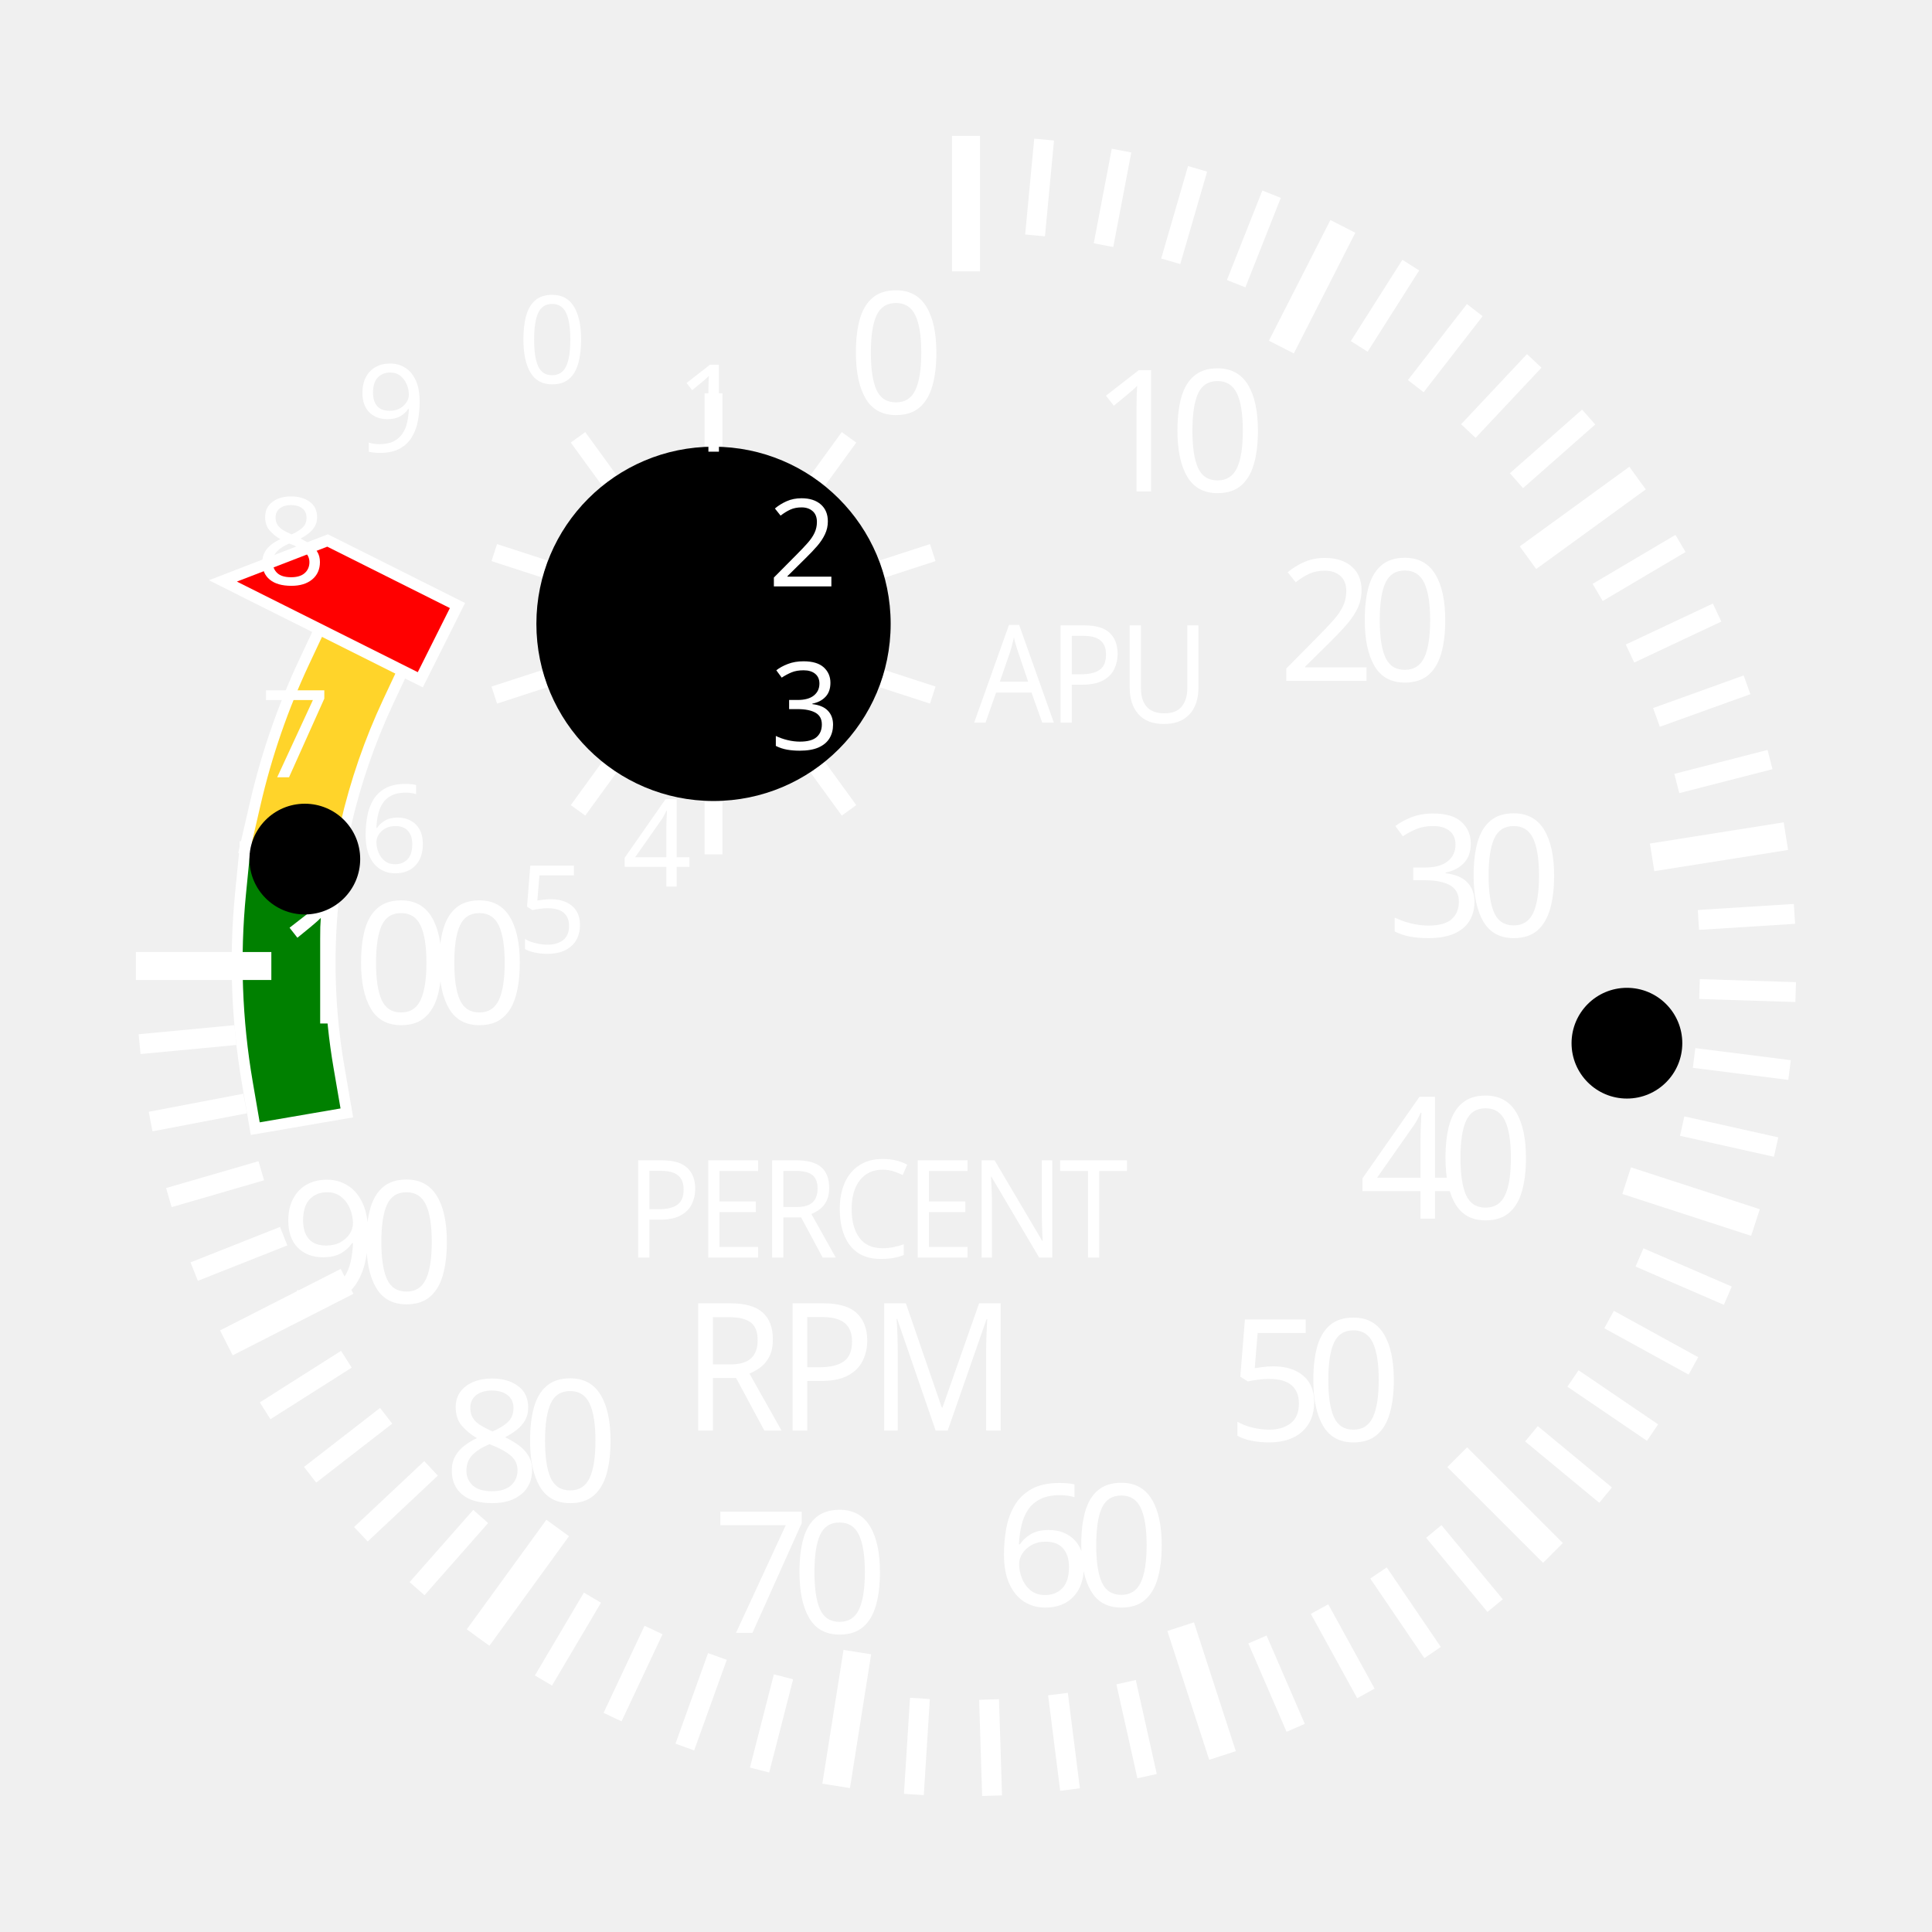
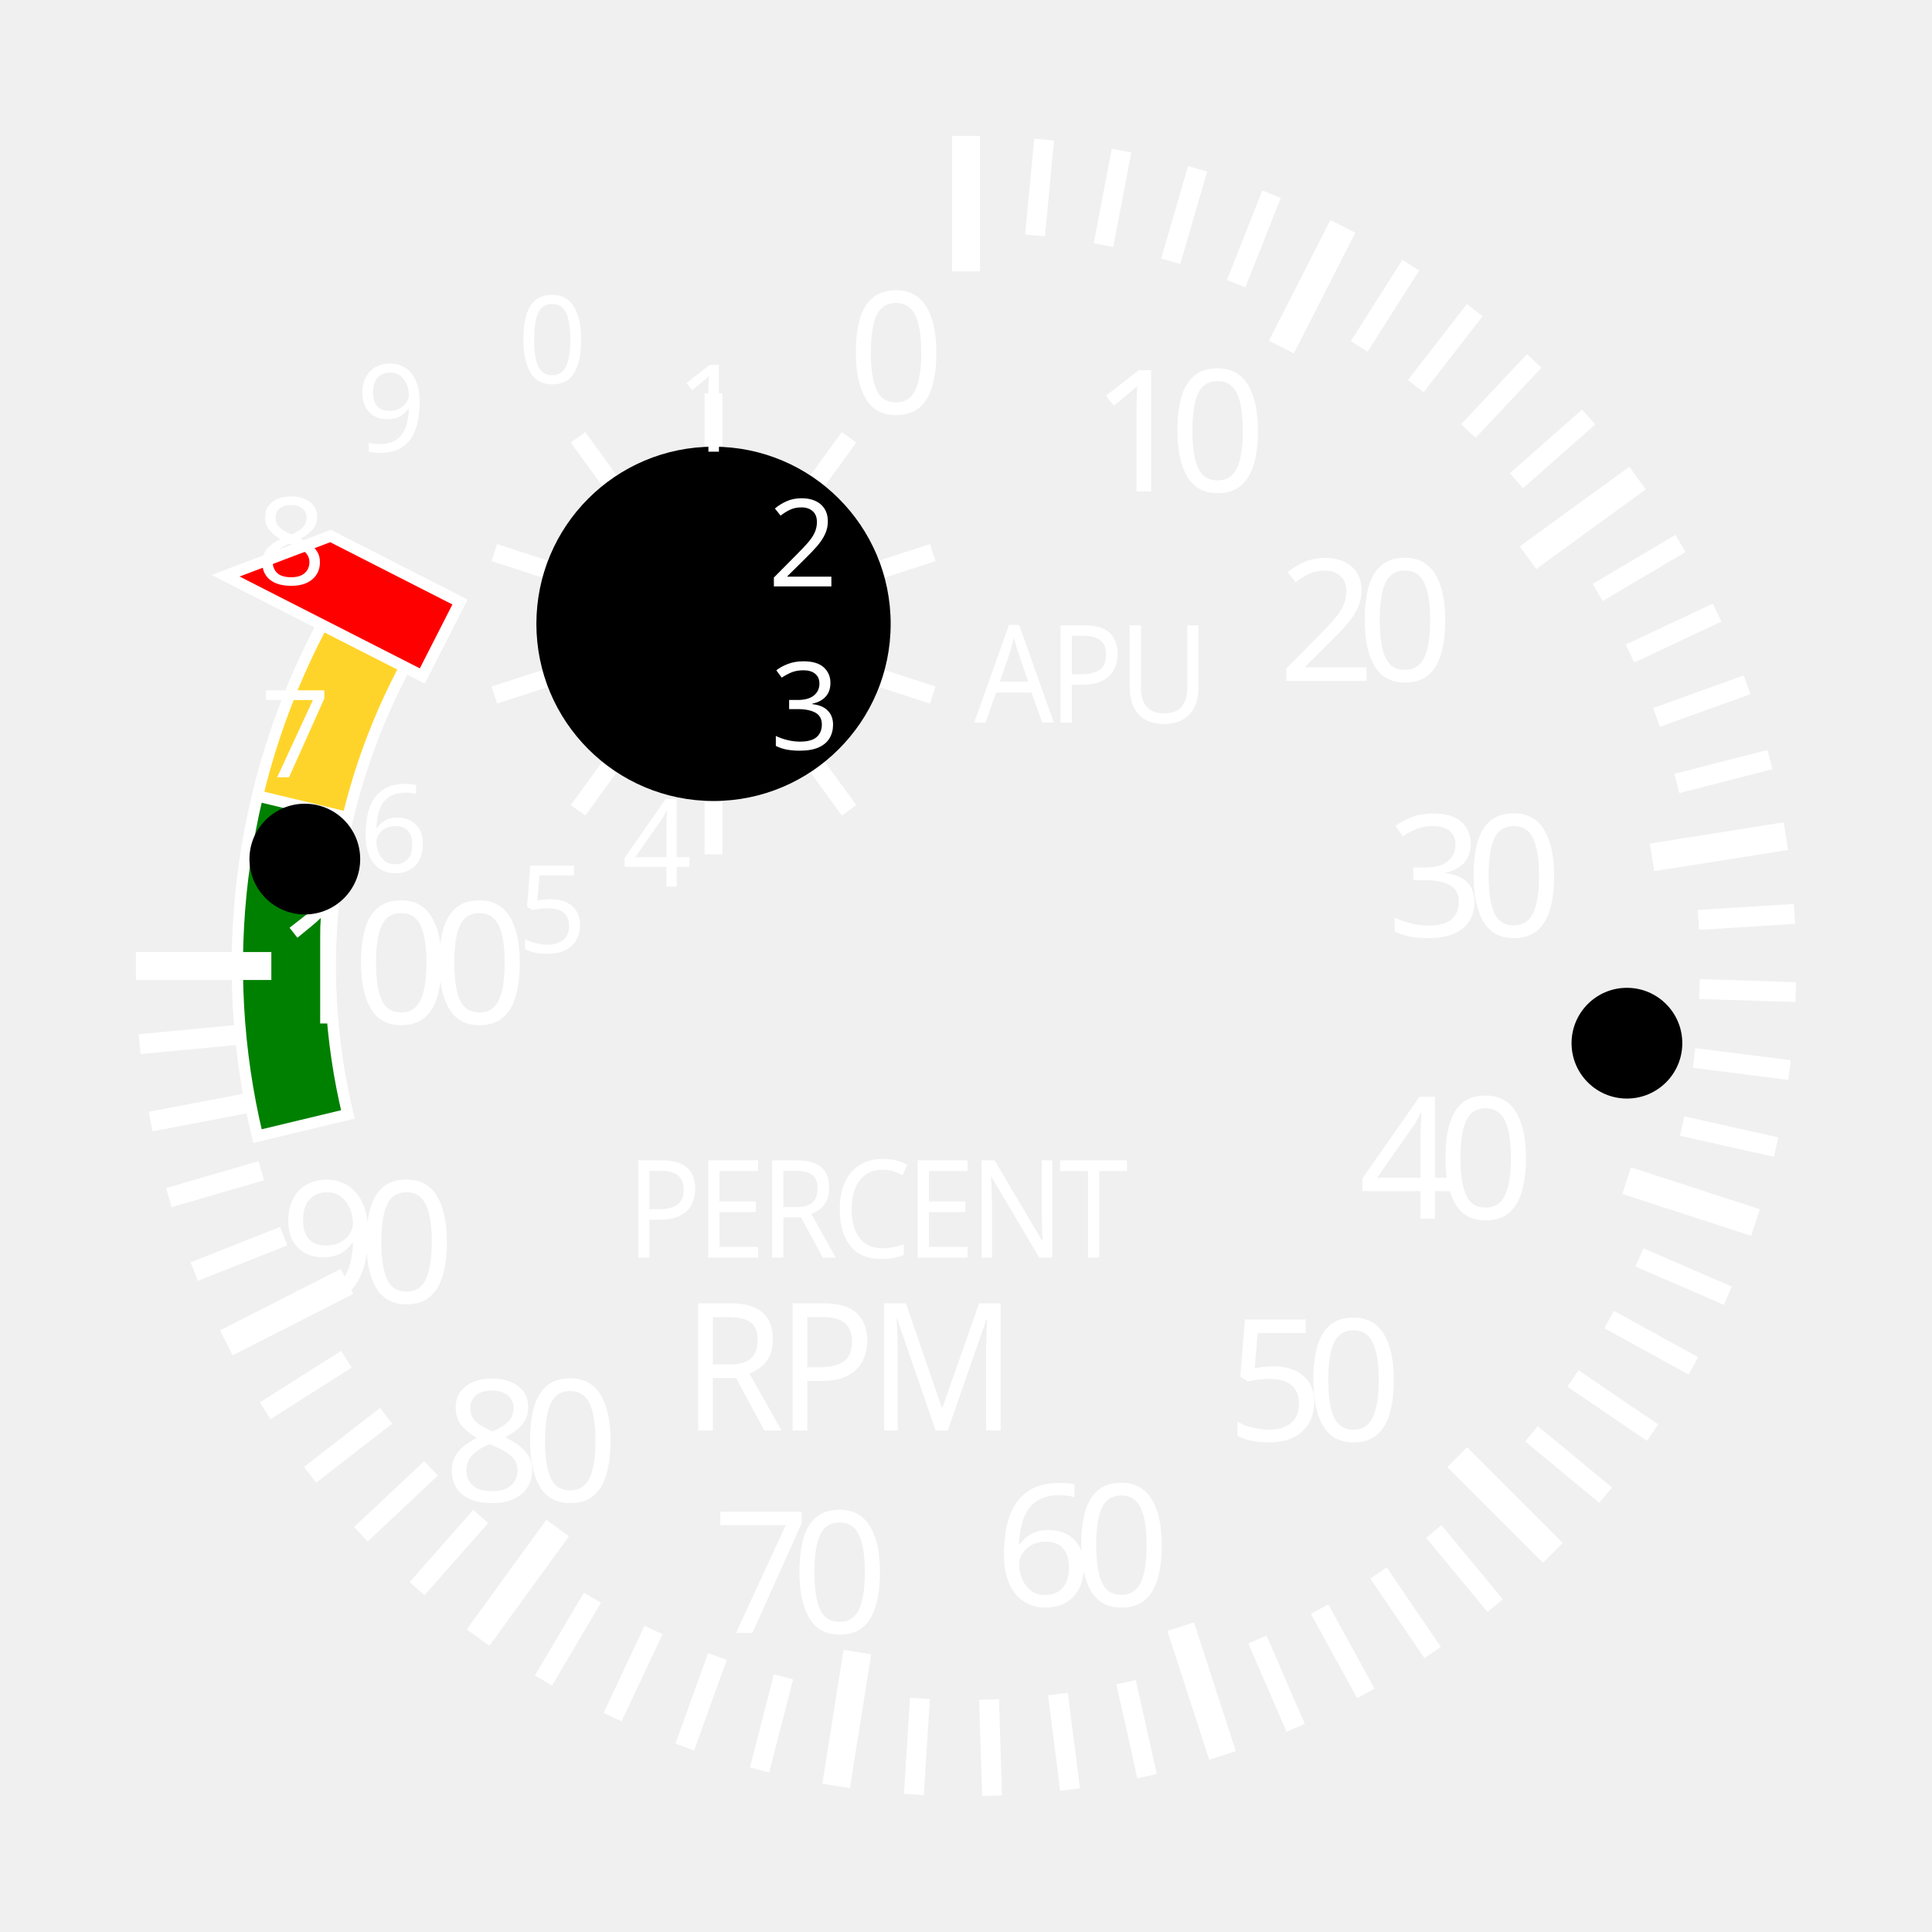
<svg xmlns="http://www.w3.org/2000/svg" width="512" height="512" viewBox="0 0 512 512" id="svg2" version="1.1">
  <defs id="defs4" />
  <g id="layer1" transform="translate(0,-540.3622)">
+     <path style="opacity:1;fill:none;fill-opacity:1;stroke:#008000;stroke-width:23;stroke-linecap:butt;stroke-miterlimit:4;stroke-dasharray:none;stroke-opacity:1" id="circle4261" d="m 80.315,838.54 a 180.677,180.677 0 0 1 -10e-7,-84.356" />
+     <path style="fill:none;fill-rule:evenodd;stroke:#ffffff;stroke-width:3;stroke-linecap:butt;stroke-linejoin:miter;stroke-miterlimit:4;stroke-dasharray:none;stroke-opacity:1" d="m 68.229,841.443 23.959,-5.752" id="path4345" />
+     <path d="M 80.315,754.184 A 180.677,180.677 0 0 1 96.472,711.54" id="path4343" style="opacity:1;fill:none;fill-opacity:1;stroke:#ffd42a;stroke-width:23;stroke-linecap:butt;stroke-miterlimit:4;stroke-dasharray:none;stroke-opacity:1" />
+     <path id="path4348" d="m 68.229,751.285 23.959,5.752" style="fill:none;fill-rule:evenodd;stroke:#ffffff;stroke-width:3;stroke-linecap:butt;stroke-linejoin:miter;stroke-miterlimit:4;stroke-dasharray:none;stroke-opacity:1" />
+     <path id="circle4259" style="opacity:1;fill:none;fill-opacity:1;stroke:#ffffff;stroke-width:3;stroke-linecap:square;stroke-miterlimit:4;stroke-dasharray:none;stroke-opacity:1" d="M 92.189,835.69 A 168.466,168.466 0 0 1 106.569,718.573" />
+     <path style="opacity:1;fill:none;fill-opacity:1;stroke:#ffffff;stroke-width:3;stroke-linecap:square;stroke-miterlimit:4;stroke-dasharray:none;stroke-opacity:1" id="path4257" d="M 68.23,841.442 A 193.106,193.106 0 0 1 84.713,707.196" />
    <text xml:space="preserve" style="font-style:normal;font-weight:normal;font-size:40px;line-height:125%;font-family:sans-serif;letter-spacing:-5px;word-spacing:0px;fill:#000000;fill-opacity:1;stroke:none;stroke-width:1px;stroke-linecap:butt;stroke-linejoin:miter;stroke-opacity:1;" x="246.071" y="630.219" id="text4149">
      <tspan id="tspan4151" x="246.071" y="630.219" />
    </text>
-     <g id="g4256">
-       <path style="color:#000000;font-style:normal;font-variant:normal;font-weight:normal;font-stretch:normal;font-size:medium;line-height:normal;font-family:sans-serif;text-indent:0;text-align:start;text-decoration:none;text-decoration-line:none;text-decoration-style:solid;text-decoration-color:#000000;letter-spacing:normal;word-spacing:normal;text-transform:none;direction:ltr;block-progression:tb;writing-mode:lr-tb;baseline-shift:baseline;text-anchor:start;white-space:normal;clip-rule:nonzero;display:inline;overflow:visible;visibility:visible;opacity:1;isolation:auto;mix-blend-mode:normal;color-interpolation:sRGB;color-interpolation-filters:linearRGB;solid-color:#000000;solid-opacity:1;fill:#ffd42a;fill-opacity:1;fill-rule:nonzero;stroke:#ffffff;stroke-width:2.897;stroke-linecap:square;stroke-linejoin:miter;stroke-miterlimit:4;stroke-dasharray:none;stroke-dashoffset:0;stroke-opacity:1;color-rendering:auto;image-rendering:auto;shape-rendering:auto;text-rendering:auto;enable-background:accumulate" d="m 85.854,704.61 -5.23,11.149 c -5.643,12.03 -9.995,24.624 -12.981,37.572 l -2.765,12 23.999,5.532 2.765,-12 c 2.594,-11.25 6.374,-22.193 11.277,-32.646 l 5.23,-11.147 -22.296,-10.461 z" id="path4378" />
-       <path style="color:#000000;font-style:normal;font-variant:normal;font-weight:normal;font-stretch:normal;font-size:medium;line-height:normal;font-family:sans-serif;text-indent:0;text-align:start;text-decoration:none;text-decoration-line:none;text-decoration-style:solid;text-decoration-color:#000000;letter-spacing:normal;word-spacing:normal;text-transform:none;direction:ltr;block-progression:tb;writing-mode:lr-tb;baseline-shift:baseline;text-anchor:start;white-space:normal;clip-rule:nonzero;display:inline;overflow:visible;visibility:visible;opacity:1;isolation:auto;mix-blend-mode:normal;color-interpolation:sRGB;color-interpolation-filters:linearRGB;solid-color:#000000;solid-opacity:1;fill:#008000;fill-opacity:1;fill-rule:nonzero;stroke:#ffffff;stroke-width:2.897;stroke-linecap:square;stroke-linejoin:miter;stroke-miterlimit:4;stroke-dasharray:none;stroke-dashoffset:0;stroke-opacity:1;color-rendering:auto;image-rendering:auto;shape-rendering:auto;text-rendering:auto;enable-background:accumulate" d="m 64.95,764.89 -1.205,12.256 c -1.645,16.734 -1.037,33.612 1.811,50.183 l 2.086,12.137 24.273,-4.172 -2.086,-12.136 c -2.474,-14.398 -3.003,-29.063 -1.573,-43.602 l 1.205,-12.256 -24.511,-2.411 z" id="path4363" />
-       <path id="rect4380" d="m 86.809,683.594 34.428,17.24 -9.852,19.674 -52.311,-26.195 z" style="fill:#ff0000;stroke:#ffffff;stroke-width:3;stroke-linecap:square;stroke-linejoin:miter;stroke-miterlimit:4;stroke-dasharray:none;stroke-opacity:1" />
-     </g>
+     <path style="fill:#ff0000;stroke:#ffffff;stroke-width:3;stroke-linecap:square;stroke-linejoin:miter;stroke-miterlimit:4;stroke-dasharray:none;stroke-opacity:1" d="m 87.601,682.416 34.306,17.48 -9.989,19.605 -52.127,-26.56 z" id="rect4380" />
    <text xml:space="preserve" style="font-style:normal;font-weight:normal;font-size:40px;line-height:125%;font-family:sans-serif;letter-spacing:-5px;word-spacing:0px;fill:#000000;fill-opacity:1;stroke:none;stroke-width:1px;stroke-linecap:butt;stroke-linejoin:miter;stroke-opacity:1" x="124.851" y="811.592" id="text4211">
      <tspan id="tspan4213" x="122.351" y="811.592" style="font-style:normal;font-variant:normal;font-weight:normal;font-stretch:normal;font-size:45px;font-family:Alata;-inkscape-font-specification:Alata;text-align:center;letter-spacing:-5px;word-spacing:0px;text-anchor:middle;fill:#ffffff">100</tspan>
    </text>
    <text id="text4215" y="885.572" x="115.891" style="font-style:normal;font-weight:normal;font-size:40px;line-height:125%;font-family:sans-serif;letter-spacing:-5px;word-spacing:0px;fill:#000000;fill-opacity:1;stroke:none;stroke-width:1px;stroke-linecap:butt;stroke-linejoin:miter;stroke-opacity:1" xml:space="preserve">
      <tspan style="font-style:normal;font-variant:normal;font-weight:normal;font-stretch:normal;font-size:45px;font-family:Alata;-inkscape-font-specification:Alata;text-align:center;letter-spacing:-5px;word-spacing:0px;text-anchor:middle;fill:#ffffff" y="885.572" x="113.391" id="tspan4217">90</tspan>
    </text>
    <text xml:space="preserve" style="font-style:normal;font-weight:normal;font-size:40px;line-height:125%;font-family:sans-serif;letter-spacing:-5px;word-spacing:0px;fill:#000000;fill-opacity:1;stroke:none;stroke-width:1px;stroke-linecap:butt;stroke-linejoin:miter;stroke-opacity:1" x="159.271" y="938.257" id="text4219">
      <tspan id="tspan4221" x="156.771" y="938.257" style="font-style:normal;font-variant:normal;font-weight:normal;font-stretch:normal;font-size:45px;font-family:Alata;-inkscape-font-specification:Alata;text-align:center;letter-spacing:-5px;word-spacing:0px;text-anchor:middle;fill:#ffffff">80</tspan>
    </text>
    <text id="text4223" y="973.095" x="230.664" style="font-style:normal;font-weight:normal;font-size:40px;line-height:125%;font-family:sans-serif;letter-spacing:-5px;word-spacing:0px;fill:#000000;fill-opacity:1;stroke:none;stroke-width:1px;stroke-linecap:butt;stroke-linejoin:miter;stroke-opacity:1" xml:space="preserve">
      <tspan style="font-style:normal;font-variant:normal;font-weight:normal;font-stretch:normal;font-size:45px;font-family:Alata;-inkscape-font-specification:Alata;text-align:center;letter-spacing:-5px;word-spacing:0px;text-anchor:middle;fill:#ffffff" y="973.095" x="228.164" id="tspan4225">70</tspan>
    </text>
    <text xml:space="preserve" style="font-style:normal;font-weight:normal;font-size:40px;line-height:125%;font-family:sans-serif;letter-spacing:-5px;word-spacing:0px;fill:#000000;fill-opacity:1;stroke:none;stroke-width:1px;stroke-linecap:butt;stroke-linejoin:miter;stroke-opacity:1" x="305.338" y="965.936" id="text4227">
      <tspan id="tspan4229" x="302.838" y="965.936" style="font-style:normal;font-variant:normal;font-weight:normal;font-stretch:normal;font-size:45px;font-family:Alata;-inkscape-font-specification:Alata;text-align:center;letter-spacing:-5px;word-spacing:0px;text-anchor:middle;fill:#ffffff">60</tspan>
    </text>
    <text id="text4231" y="922.161" x="366.847" style="font-style:normal;font-weight:normal;font-size:40px;line-height:125%;font-family:sans-serif;letter-spacing:-5px;word-spacing:0px;fill:#000000;fill-opacity:1;stroke:none;stroke-width:1px;stroke-linecap:butt;stroke-linejoin:miter;stroke-opacity:1" xml:space="preserve">
      <tspan style="font-style:normal;font-variant:normal;font-weight:normal;font-stretch:normal;font-size:45px;font-family:Alata;-inkscape-font-specification:Alata;text-align:center;letter-spacing:-5px;word-spacing:0px;text-anchor:middle;fill:#ffffff" y="922.161" x="364.347" id="tspan4233">50</tspan>
    </text>
    <text xml:space="preserve" style="font-style:normal;font-weight:normal;font-size:40px;line-height:125%;font-family:sans-serif;letter-spacing:-5px;word-spacing:0px;fill:#000000;fill-opacity:1;stroke:none;stroke-width:1px;stroke-linecap:butt;stroke-linejoin:miter;stroke-opacity:1" x="401.87" y="863.322" id="text4235">
      <tspan id="tspan4237" x="399.37" y="863.322" style="font-style:normal;font-variant:normal;font-weight:normal;font-stretch:normal;font-size:45px;font-family:Alata;-inkscape-font-specification:Alata;text-align:center;letter-spacing:-5px;word-spacing:0px;text-anchor:middle;fill:#ffffff">40</tspan>
    </text>
    <text id="text4239" y="788.522" x="409.325" style="font-style:normal;font-weight:normal;font-size:40px;line-height:125%;font-family:sans-serif;letter-spacing:-5px;word-spacing:0px;fill:#000000;fill-opacity:1;stroke:none;stroke-width:1px;stroke-linecap:butt;stroke-linejoin:miter;stroke-opacity:1" xml:space="preserve">
      <tspan style="font-style:normal;font-variant:normal;font-weight:normal;font-stretch:normal;font-size:45px;font-family:Alata;-inkscape-font-specification:Alata;text-align:center;letter-spacing:-5px;word-spacing:0px;text-anchor:middle;fill:#ffffff" y="788.522" x="406.825" id="tspan4241">30</tspan>
    </text>
    <text xml:space="preserve" style="font-style:normal;font-weight:normal;font-size:40px;line-height:125%;font-family:sans-serif;letter-spacing:-5px;word-spacing:0px;fill:#000000;fill-opacity:1;stroke:none;stroke-width:1px;stroke-linecap:butt;stroke-linejoin:miter;stroke-opacity:1" x="380.474" y="720.802" id="text4243">
      <tspan id="tspan4245" x="377.974" y="720.802" style="font-style:normal;font-variant:normal;font-weight:normal;font-stretch:normal;font-size:45px;font-family:Alata;-inkscape-font-specification:Alata;text-align:center;letter-spacing:-5px;word-spacing:0px;text-anchor:middle;fill:#ffffff">20</tspan>
    </text>
    <text id="text4247" y="670.598" x="330.835" style="font-style:normal;font-weight:normal;font-size:40px;line-height:125%;font-family:sans-serif;text-align:start;letter-spacing:-5px;word-spacing:0px;text-anchor:start;fill:#000000;fill-opacity:1;stroke:none;stroke-width:1px;stroke-linecap:butt;stroke-linejoin:miter;stroke-opacity:1" xml:space="preserve">
      <tspan style="font-style:normal;font-variant:normal;font-weight:normal;font-stretch:normal;font-size:45px;font-family:Alata;-inkscape-font-specification:Alata;text-align:center;letter-spacing:-5px;word-spacing:0px;text-anchor:middle;fill:#ffffff" y="670.598" x="328.335" id="tspan4249">10</tspan>
    </text>
    <text xml:space="preserve" style="font-style:normal;font-weight:normal;font-size:40px;line-height:125%;font-family:sans-serif;text-align:center;letter-spacing:-5px;word-spacing:0px;text-anchor:middle;fill:#000000;fill-opacity:1;stroke:none;stroke-width:1px;stroke-linecap:butt;stroke-linejoin:miter;stroke-opacity:1" x="255.989" y="649.915" id="text4251">
      <tspan id="tspan4253" x="253.489" y="649.915" style="font-style:normal;font-variant:normal;font-weight:normal;font-stretch:normal;font-size:45px;font-family:Alata;-inkscape-font-specification:Alata;text-align:center;letter-spacing:-5px;word-spacing:0px;text-anchor:middle;fill:#ffffff">0</tspan>
    </text>
    <g id="g4296" transform="matrix(1.17361,0,0,1.173614,-4.4237,-96.52652)">
      <g transform="translate(-38.36114,-18.81925)" id="g4445">
        <path id="rect4147-1" d="m 201.232,742.44 4.037,0 0,11.975 -4.037,0 z" style="fill:#ffffff;fill-opacity:1;stroke:none;stroke-width:8;stroke-linecap:butt;stroke-linejoin:round;stroke-miterlimit:4;stroke-dasharray:none;stroke-opacity:1" />
        <circle style="fill:#000000;fill-opacity:1;stroke:none;stroke-width:8;stroke-linecap:butt;stroke-linejoin:round;stroke-miterlimit:4;stroke-dasharray:none;stroke-opacity:1" id="path4386" cx="203.25" cy="702.362" r="40" />
        <path style="fill:#ffffff;fill-opacity:1;stroke:none;stroke-width:8;stroke-linecap:butt;stroke-linejoin:round;stroke-miterlimit:4;stroke-dasharray:none;stroke-opacity:1" d="m 178.058,733.598 3.266,2.373 -7.039,9.688 -3.266,-2.373 z" id="path4427" />
        <path id="path4429" d="m 164.507,712.825 1.248,3.839 -11.389,3.7 -1.248,-3.839 z" style="fill:#ffffff;fill-opacity:1;stroke:none;stroke-width:8;stroke-linecap:butt;stroke-linejoin:round;stroke-miterlimit:4;stroke-dasharray:none;stroke-opacity:1" />
        <path style="fill:#ffffff;fill-opacity:1;stroke:none;stroke-width:8;stroke-linecap:butt;stroke-linejoin:round;stroke-miterlimit:4;stroke-dasharray:none;stroke-opacity:1" d="m 165.755,688.053 -1.247,3.839 -11.389,-3.7 1.247,-3.839 z" id="path4431" />
        <path id="path4433" d="m 181.324,668.746 -3.266,2.373 -7.039,-9.688 3.266,-2.373 z" style="fill:#ffffff;fill-opacity:1;stroke:none;stroke-width:8;stroke-linecap:butt;stroke-linejoin:round;stroke-miterlimit:4;stroke-dasharray:none;stroke-opacity:1" />
        <path style="fill:#ffffff;fill-opacity:1;stroke:none;stroke-width:8;stroke-linecap:butt;stroke-linejoin:round;stroke-miterlimit:4;stroke-dasharray:none;stroke-opacity:1" d="m 205.269,662.278 -4.037,10e-6 10e-6,-11.975 4.037,-2e-5 z" id="path4435" />
        <path id="path4437" d="m 228.442,671.119 -3.266,-2.373 7.039,-9.688 3.266,2.373 z" style="fill:#ffffff;fill-opacity:1;stroke:none;stroke-width:8;stroke-linecap:butt;stroke-linejoin:round;stroke-miterlimit:4;stroke-dasharray:none;stroke-opacity:1" />
        <path style="fill:#ffffff;fill-opacity:1;stroke:none;stroke-width:8;stroke-linecap:butt;stroke-linejoin:round;stroke-miterlimit:4;stroke-dasharray:none;stroke-opacity:1" d="m 241.993,691.893 -1.248,-3.839 11.389,-3.7 1.248,3.839 z" id="path4439" />
        <path id="path4441" d="m 240.745,716.664 1.248,-3.839 11.389,3.7 -1.247,3.839 z" style="fill:#ffffff;fill-opacity:1;stroke:none;stroke-width:8;stroke-linecap:butt;stroke-linejoin:round;stroke-miterlimit:4;stroke-dasharray:none;stroke-opacity:1" />
        <path style="fill:#ffffff;fill-opacity:1;stroke:none;stroke-width:8;stroke-linecap:butt;stroke-linejoin:round;stroke-miterlimit:4;stroke-dasharray:none;stroke-opacity:1" d="m 225.176,735.971 3.266,-2.373 7.039,9.688 -3.266,2.373 z" id="path4443" />
      </g>
      <text xml:space="preserve" style="font-style:normal;font-weight:normal;font-size:40.002px;line-height:125%;font-family:sans-serif;letter-spacing:0px;word-spacing:0px;fill:#000000;fill-opacity:1;stroke:none;stroke-width:1px;stroke-linecap:butt;stroke-linejoin:miter;stroke-opacity:1" x="164.875" y="629.208" id="text4255" transform="scale(1.00004,0.9999601)">
        <tspan id="tspan4257" x="164.875" y="629.208" style="font-style:normal;font-variant:normal;font-weight:normal;font-stretch:normal;font-size:27.501px;font-family:Alata;-inkscape-font-specification:Alata;text-align:center;text-anchor:middle;fill:#ffffff">0</tspan>
      </text>
      <text transform="scale(1.000026,0.9999743)" id="text4259" y="644.684" x="200.606" style="font-style:normal;font-weight:normal;font-size:40.001px;line-height:125%;font-family:sans-serif;text-align:center;letter-spacing:0px;word-spacing:0px;text-anchor:middle;fill:#000000;fill-opacity:1;stroke:none;stroke-width:1px;stroke-linecap:butt;stroke-linejoin:miter;stroke-opacity:1" xml:space="preserve">
        <tspan style="font-style:normal;font-variant:normal;font-weight:normal;font-stretch:normal;font-size:27.5px;font-family:Alata;-inkscape-font-specification:Alata;text-align:center;text-anchor:middle;fill:#ffffff" y="644.684" x="200.606" id="tspan4261">1</tspan>
      </text>
      <text xml:space="preserve" style="font-style:normal;font-weight:normal;font-size:40.001px;line-height:125%;font-family:sans-serif;text-align:center;letter-spacing:0px;word-spacing:0px;text-anchor:middle;fill:#000000;fill-opacity:1;stroke:none;stroke-width:1px;stroke-linecap:butt;stroke-linejoin:miter;stroke-opacity:1" x="221.467" y="675.104" id="text4263" transform="scale(1.000026,0.9999743)">
        <tspan id="tspan4265" x="221.467" y="675.104" style="font-style:normal;font-variant:normal;font-weight:normal;font-stretch:normal;font-size:27.5px;font-family:Alata;-inkscape-font-specification:Alata;text-align:center;text-anchor:middle;fill:#ffffff">2</tspan>
      </text>
      <text transform="scale(1.000026,0.9999743)" id="text4267" y="711.919" x="221.986" style="font-style:normal;font-weight:normal;font-size:40.001px;line-height:125%;font-family:sans-serif;text-align:center;letter-spacing:0px;word-spacing:0px;text-anchor:middle;fill:#000000;fill-opacity:1;stroke:none;stroke-width:1px;stroke-linecap:butt;stroke-linejoin:miter;stroke-opacity:1" xml:space="preserve">
        <tspan style="font-style:normal;font-variant:normal;font-weight:normal;font-stretch:normal;font-size:27.5px;font-family:Alata;-inkscape-font-specification:Alata;text-align:center;text-anchor:middle;fill:#ffffff" y="711.919" x="221.986" id="tspan4269">3</tspan>
      </text>
      <text xml:space="preserve" style="font-style:normal;font-weight:normal;font-size:40.001px;line-height:125%;font-family:sans-serif;text-align:center;letter-spacing:0px;word-spacing:0px;text-anchor:middle;fill:#000000;fill-opacity:1;stroke:none;stroke-width:1px;stroke-linecap:butt;stroke-linejoin:miter;stroke-opacity:1" x="188.518" y="742.883" id="text4271" transform="scale(1.000026,0.9999743)">
        <tspan id="tspan4273" x="188.518" y="742.883" style="font-style:normal;font-variant:normal;font-weight:normal;font-stretch:normal;font-size:27.5px;font-family:Alata;-inkscape-font-specification:Alata;text-align:center;text-anchor:middle;fill:#ffffff">4</tspan>
      </text>
      <text transform="scale(1.000011,0.9999888)" id="text4275" y="757.779" x="164.839" style="font-style:normal;font-weight:normal;font-size:40px;line-height:125%;font-family:sans-serif;letter-spacing:0px;word-spacing:0px;fill:#000000;fill-opacity:1;stroke:none;stroke-width:1px;stroke-linecap:butt;stroke-linejoin:miter;stroke-opacity:1" xml:space="preserve">
        <tspan style="font-style:normal;font-variant:normal;font-weight:normal;font-stretch:normal;font-size:27.5px;font-family:Alata;-inkscape-font-specification:Alata;text-align:center;text-anchor:middle;fill:#ffffff" y="757.779" x="164.839" id="tspan4277">5</tspan>
      </text>
      <text xml:space="preserve" style="font-style:normal;font-weight:normal;font-size:40.001px;line-height:125%;font-family:sans-serif;text-align:center;letter-spacing:0px;word-spacing:0px;text-anchor:middle;fill:#000000;fill-opacity:1;stroke:none;stroke-width:1px;stroke-linecap:butt;stroke-linejoin:miter;stroke-opacity:1" x="129.081" y="739.61" id="text4279" transform="scale(1.000025,0.9999747)">
        <tspan id="tspan4281" x="129.081" y="739.61" style="font-style:normal;font-variant:normal;font-weight:normal;font-stretch:normal;font-size:27.5px;font-family:Alata;-inkscape-font-specification:Alata;text-align:center;text-anchor:middle;fill:#ffffff">6</tspan>
      </text>
      <text transform="scale(1.000025,0.9999747)" id="text4283" y="718.206" x="106.893" style="font-style:normal;font-weight:normal;font-size:40.001px;line-height:125%;font-family:sans-serif;text-align:center;letter-spacing:0px;word-spacing:0px;text-anchor:middle;fill:#000000;fill-opacity:1;stroke:none;stroke-width:1px;stroke-linecap:butt;stroke-linejoin:miter;stroke-opacity:1" xml:space="preserve">
        <tspan style="font-style:normal;font-variant:normal;font-weight:normal;font-stretch:normal;font-size:27.5px;font-family:Alata;-inkscape-font-specification:Alata;text-align:center;text-anchor:middle;fill:#ffffff" y="718.206" x="106.893" id="tspan4285">7</tspan>
      </text>
      <text xml:space="preserve" style="font-style:normal;font-weight:normal;font-size:40.001px;line-height:125%;font-family:sans-serif;text-align:center;letter-spacing:0px;word-spacing:0px;text-anchor:middle;fill:#000000;fill-opacity:1;stroke:none;stroke-width:1px;stroke-linecap:butt;stroke-linejoin:miter;stroke-opacity:1" x="105.918" y="674.691" id="text4287" transform="scale(1.000025,0.9999747)">
        <tspan id="tspan4289" x="105.918" y="674.691" style="font-style:normal;font-variant:normal;font-weight:normal;font-stretch:normal;font-size:27.5px;font-family:Alata;-inkscape-font-specification:Alata;text-align:center;text-anchor:middle;fill:#ffffff">8</tspan>
      </text>
      <text transform="scale(1.000025,0.9999747)" id="text4291" y="644.684" x="128.497" style="font-style:normal;font-weight:normal;font-size:40.001px;line-height:125%;font-family:sans-serif;text-align:center;letter-spacing:0px;word-spacing:0px;text-anchor:middle;fill:#000000;fill-opacity:1;stroke:none;stroke-width:1px;stroke-linecap:butt;stroke-linejoin:miter;stroke-opacity:1" xml:space="preserve">
        <tspan style="font-style:normal;font-variant:normal;font-weight:normal;font-stretch:normal;font-size:27.5px;font-family:Alata;-inkscape-font-specification:Alata;text-align:center;text-anchor:middle;fill:#ffffff" y="644.684" x="128.497" id="tspan4293">9</tspan>
      </text>
    </g>
    <g id="g4255" transform="matrix(1.161436,0,0,1.16144,-34.05985,-127.9784)">
      <text transform="scale(0.9574495,1.044442)" xml:space="preserve" style="font-style:normal;font-weight:normal;font-size:26.457px;line-height:125%;font-family:sans-serif;letter-spacing:-1.317px;word-spacing:0px;fill:#000000;fill-opacity:1;stroke:none;stroke-width:1px;stroke-linecap:butt;stroke-linejoin:miter;stroke-opacity:1" x="260.461" y="825.698" id="text4353">
        <tspan id="tspan4355" x="259.803" y="825.698" style="font-style:normal;font-variant:normal;font-weight:normal;font-stretch:normal;font-size:29.764px;font-family:Alata;-inkscape-font-specification:Alata;text-align:center;letter-spacing:-1.317px;text-anchor:middle;fill:#ffffff">PERCENT</tspan>
      </text>
    </g>
    <circle r="14.674" cy="768.028" cx="80.781" id="circle4260" style="fill:#000000;fill-opacity:1;stroke:none;stroke-width:2.5;stroke-linecap:square;stroke-miterlimit:4;stroke-dasharray:none;stroke-opacity:1" />
    <g id="g4342">
      <path id="rect4147" d="m 252.294,576.38 7.411,0 0,35.893 -7.411,0 z" style="fill:#ffffff;fill-opacity:1;stroke:none;stroke-width:8;stroke-linecap:butt;stroke-linejoin:round;stroke-miterlimit:4;stroke-dasharray:none;stroke-opacity:1" />
      <path style="fill:#ffffff;fill-opacity:1;stroke:none;stroke-width:8;stroke-linecap:butt;stroke-linejoin:round;stroke-miterlimit:4;stroke-dasharray:none;stroke-opacity:1" d="m 274.081,577.109 5.243,0.496 -2.4,25.39 -5.243,-0.496 z" id="path4180" />
      <path id="path4182" d="m 294.634,579.783 5.173,0.987 -4.779,25.051 -5.173,-0.987 z" style="fill:#ffffff;fill-opacity:1;stroke:none;stroke-width:8;stroke-linecap:butt;stroke-linejoin:round;stroke-miterlimit:4;stroke-dasharray:none;stroke-opacity:1" />
      <path style="fill:#ffffff;fill-opacity:1;stroke:none;stroke-width:8;stroke-linecap:butt;stroke-linejoin:round;stroke-miterlimit:4;stroke-dasharray:none;stroke-opacity:1" d="m 314.844,584.38 5.057,1.469 -7.115,24.49 -5.057,-1.469 z" id="path4184" />
      <path id="path4186" d="m 334.532,590.859 4.896,1.939 -9.388,23.712 -4.896,-1.939 z" style="fill:#ffffff;fill-opacity:1;stroke:none;stroke-width:8;stroke-linecap:butt;stroke-linejoin:round;stroke-miterlimit:4;stroke-dasharray:none;stroke-opacity:1" />
      <path style="fill:#ffffff;fill-opacity:1;stroke:none;stroke-width:8;stroke-linecap:butt;stroke-linejoin:round;stroke-miterlimit:4;stroke-dasharray:none;stroke-opacity:1" d="m 352.569,598.675 6.603,3.365 -16.295,31.981 -6.603,-3.365 z" id="path4188" />
      <path id="path4190" d="m 371.649,609.215 4.446,2.822 -13.665,21.533 -4.446,-2.822 z" style="fill:#ffffff;fill-opacity:1;stroke:none;stroke-width:8;stroke-linecap:butt;stroke-linejoin:round;stroke-miterlimit:4;stroke-dasharray:none;stroke-opacity:1" />
      <path style="fill:#ffffff;fill-opacity:1;stroke:none;stroke-width:8;stroke-linecap:butt;stroke-linejoin:round;stroke-miterlimit:4;stroke-dasharray:none;stroke-opacity:1" d="m 388.748,620.929 4.161,3.228 -15.631,20.151 -4.161,-3.228 z" id="path4192" />
      <path id="path4194" d="m 404.669,634.2 3.839,3.605 -17.458,18.591 -3.839,-3.605 z" style="fill:#ffffff;fill-opacity:1;stroke:none;stroke-width:8;stroke-linecap:butt;stroke-linejoin:round;stroke-miterlimit:4;stroke-dasharray:none;stroke-opacity:1" />
      <path style="fill:#ffffff;fill-opacity:1;stroke:none;stroke-width:8;stroke-linecap:butt;stroke-linejoin:round;stroke-miterlimit:4;stroke-dasharray:none;stroke-opacity:1" d="m 419.269,648.91 3.482,3.95 -19.13,16.865 -3.482,-3.95 z" id="path4196" />
      <path id="path4198" d="m 431.792,664.063 4.356,5.996 -29.038,21.097 -4.356,-5.996 z" style="fill:#ffffff;fill-opacity:1;stroke:none;stroke-width:8;stroke-linecap:butt;stroke-linejoin:round;stroke-miterlimit:4;stroke-dasharray:none;stroke-opacity:1" />
      <path style="fill:#ffffff;fill-opacity:1;stroke:none;stroke-width:8;stroke-linecap:butt;stroke-linejoin:round;stroke-miterlimit:4;stroke-dasharray:none;stroke-opacity:1" d="m 444.008,682.116 2.681,4.533 -21.951,12.982 -2.681,-4.533 z" id="path4200" />
      <path id="path4202" d="m 453.925,700.316 2.242,4.765 -23.076,10.859 -2.242,-4.765 z" style="fill:#ffffff;fill-opacity:1;stroke:none;stroke-width:8;stroke-linecap:butt;stroke-linejoin:round;stroke-miterlimit:4;stroke-dasharray:none;stroke-opacity:1" />
      <path style="fill:#ffffff;fill-opacity:1;stroke:none;stroke-width:8;stroke-linecap:butt;stroke-linejoin:round;stroke-miterlimit:4;stroke-dasharray:none;stroke-opacity:1" d="m 462.086,719.369 1.784,4.955 -23.995,8.639 -1.784,-4.955 z" id="path4204" />
      <path id="path4206" d="m 468.417,739.104 1.31,5.101 -24.702,6.342 -1.31,-5.101 z" style="fill:#ffffff;fill-opacity:1;stroke:none;stroke-width:8;stroke-linecap:butt;stroke-linejoin:round;stroke-miterlimit:4;stroke-dasharray:none;stroke-opacity:1" />
      <path style="fill:#ffffff;fill-opacity:1;stroke:none;stroke-width:8;stroke-linecap:butt;stroke-linejoin:round;stroke-miterlimit:4;stroke-dasharray:none;stroke-opacity:1" d="m 472.696,758.291 1.159,7.32 -35.451,5.615 -1.159,-7.32 z" id="path4208" />
      <path id="path4210" d="m 475.384,779.923 0.331,5.256 -25.452,1.601 -0.331,-5.256 z" style="fill:#ffffff;fill-opacity:1;stroke:none;stroke-width:8;stroke-linecap:butt;stroke-linejoin:round;stroke-miterlimit:4;stroke-dasharray:none;stroke-opacity:1" />
      <path style="fill:#ffffff;fill-opacity:1;stroke:none;stroke-width:8;stroke-linecap:butt;stroke-linejoin:round;stroke-miterlimit:4;stroke-dasharray:none;stroke-opacity:1" d="m 475.957,800.641 -0.165,5.263 -25.49,-0.801 0.165,-5.263 z" id="path4212" />
      <path id="path4214" d="m 474.579,821.321 -0.66,5.224 -25.302,-3.196 0.66,-5.224 z" style="fill:#ffffff;fill-opacity:1;stroke:none;stroke-width:8;stroke-linecap:butt;stroke-linejoin:round;stroke-miterlimit:4;stroke-dasharray:none;stroke-opacity:1" />
      <path style="fill:#ffffff;fill-opacity:1;stroke:none;stroke-width:8;stroke-linecap:butt;stroke-linejoin:round;stroke-miterlimit:4;stroke-dasharray:none;stroke-opacity:1" d="m 471.26,841.78 -1.149,5.139 -24.889,-5.563 1.149,-5.139 z" id="path4216" />
      <path style="fill:#ffffff;fill-opacity:1;stroke:none;stroke-width:8;stroke-linecap:butt;stroke-linejoin:round;stroke-miterlimit:4;stroke-dasharray:none;stroke-opacity:1" d="m 458.936,881.313 -2.091,4.833 -23.405,-10.128 2.091,-4.833 z" id="path4220" />
      <path id="path4222" d="m 450.042,900.033 -2.537,4.615 -22.348,-12.286 2.537,-4.615 z" style="fill:#ffffff;fill-opacity:1;stroke:none;stroke-width:8;stroke-linecap:butt;stroke-linejoin:round;stroke-miterlimit:4;stroke-dasharray:none;stroke-opacity:1" />
      <path style="fill:#ffffff;fill-opacity:1;stroke:none;stroke-width:8;stroke-linecap:butt;stroke-linejoin:round;stroke-miterlimit:4;stroke-dasharray:none;stroke-opacity:1" d="m 439.424,917.834 -2.96,4.355 -21.093,-14.335 2.96,-4.355 z" id="path4224" />
      <path id="path4226" d="m 427.179,934.556 -3.357,4.058 -19.65,-16.256 3.357,-4.058 z" style="fill:#ffffff;fill-opacity:1;stroke:none;stroke-width:8;stroke-linecap:butt;stroke-linejoin:round;stroke-miterlimit:4;stroke-dasharray:none;stroke-opacity:1" />
      <path style="fill:#ffffff;fill-opacity:1;stroke:none;stroke-width:8;stroke-linecap:butt;stroke-linejoin:round;stroke-miterlimit:4;stroke-dasharray:none;stroke-opacity:1" d="m 414.172,949.295 -5.24,5.24 -25.38,-25.38 5.24,-5.24 z" id="path4228" />
      <path id="path4230" d="m 398.252,964.185 -4.058,3.357 -16.256,-19.65 4.058,-3.357 z" style="fill:#ffffff;fill-opacity:1;stroke:none;stroke-width:8;stroke-linecap:butt;stroke-linejoin:round;stroke-miterlimit:4;stroke-dasharray:none;stroke-opacity:1" />
      <path style="fill:#ffffff;fill-opacity:1;stroke:none;stroke-width:8;stroke-linecap:butt;stroke-linejoin:round;stroke-miterlimit:4;stroke-dasharray:none;stroke-opacity:1" d="m 381.827,976.827 -4.355,2.96 -14.335,-21.093 4.355,-2.96 z" id="path4232" />
      <path id="path4234" d="m 364.286,987.867 -4.615,2.537 -12.286,-22.348 4.615,-2.537 z" style="fill:#ffffff;fill-opacity:1;stroke:none;stroke-width:8;stroke-linecap:butt;stroke-linejoin:round;stroke-miterlimit:4;stroke-dasharray:none;stroke-opacity:1" />
      <path style="fill:#ffffff;fill-opacity:1;stroke:none;stroke-width:8;stroke-linecap:butt;stroke-linejoin:round;stroke-miterlimit:4;stroke-dasharray:none;stroke-opacity:1" d="m 345.784,997.208 -4.833,2.091 -10.128,-23.405 4.833,-2.091 z" id="path4236" />
      <path id="path4238" d="m 327.503,1004.435 -7.048,2.29 -11.091,-34.136 7.048,-2.29 z" style="fill:#ffffff;fill-opacity:1;stroke:none;stroke-width:8;stroke-linecap:butt;stroke-linejoin:round;stroke-miterlimit:4;stroke-dasharray:none;stroke-opacity:1" />
      <path style="fill:#ffffff;fill-opacity:1;stroke:none;stroke-width:8;stroke-linecap:butt;stroke-linejoin:round;stroke-miterlimit:4;stroke-dasharray:none;stroke-opacity:1" d="m 306.558,1010.475 -5.139,1.149 -5.563,-24.889 5.139,-1.149 z" id="path4240" />
      <path id="path4242" d="m 286.184,1014.282 -5.224,0.66 -3.196,-25.302 5.224,-0.66 z" style="fill:#ffffff;fill-opacity:1;stroke:none;stroke-width:8;stroke-linecap:butt;stroke-linejoin:round;stroke-miterlimit:4;stroke-dasharray:none;stroke-opacity:1" />
      <path style="fill:#ffffff;fill-opacity:1;stroke:none;stroke-width:8;stroke-linecap:butt;stroke-linejoin:round;stroke-miterlimit:4;stroke-dasharray:none;stroke-opacity:1" d="m 265.543,1016.155 -5.263,0.165 -0.801,-25.49 5.263,-0.165 z" id="path4244" />
      <path id="path4246" d="m 244.816,1016.078 -5.256,-0.331 1.601,-25.453 5.256,0.331 z" style="fill:#ffffff;fill-opacity:1;stroke:none;stroke-width:8;stroke-linecap:butt;stroke-linejoin:round;stroke-miterlimit:4;stroke-dasharray:none;stroke-opacity:1" />
      <path style="fill:#ffffff;fill-opacity:1;stroke:none;stroke-width:8;stroke-linecap:butt;stroke-linejoin:round;stroke-miterlimit:4;stroke-dasharray:none;stroke-opacity:1" d="m 225.247,1014.218 -7.32,-1.159 5.615,-35.451 7.32,1.159 z" id="path4248" />
      <path id="path4250" d="m 203.843,1010.091 -5.101,-1.31 6.342,-24.702 5.101,1.31 z" style="fill:#ffffff;fill-opacity:1;stroke:none;stroke-width:8;stroke-linecap:butt;stroke-linejoin:round;stroke-miterlimit:4;stroke-dasharray:none;stroke-opacity:1" />
      <path style="fill:#ffffff;fill-opacity:1;stroke:none;stroke-width:8;stroke-linecap:butt;stroke-linejoin:round;stroke-miterlimit:4;stroke-dasharray:none;stroke-opacity:1" d="m 183.961,1004.234 -4.955,-1.784 8.639,-23.995 4.955,1.784 z" id="path4252" />
      <path id="path4254" d="m 164.719,996.532 -4.765,-2.242 10.859,-23.076 4.765,2.242 z" style="fill:#ffffff;fill-opacity:1;stroke:none;stroke-width:8;stroke-linecap:butt;stroke-linejoin:round;stroke-miterlimit:4;stroke-dasharray:none;stroke-opacity:1" />
      <path style="fill:#ffffff;fill-opacity:1;stroke:none;stroke-width:8;stroke-linecap:butt;stroke-linejoin:round;stroke-miterlimit:4;stroke-dasharray:none;stroke-opacity:1" d="m 146.287,987.053 -4.533,-2.681 12.982,-21.951 4.533,2.681 z" id="path4256" />
      <path id="path4258" d="m 129.695,976.512 -5.996,-4.356 21.097,-29.038 5.996,4.356 z" style="fill:#ffffff;fill-opacity:1;stroke:none;stroke-width:8;stroke-linecap:butt;stroke-linejoin:round;stroke-miterlimit:4;stroke-dasharray:none;stroke-opacity:1" />
      <path style="fill:#ffffff;fill-opacity:1;stroke:none;stroke-width:8;stroke-linecap:butt;stroke-linejoin:round;stroke-miterlimit:4;stroke-dasharray:none;stroke-opacity:1" d="m 112.498,963.117 -3.95,-3.482 16.865,-19.13 3.95,3.482 z" id="path4260" />
      <path id="path4262" d="m 97.442,948.872 -3.605,-3.839 18.591,-17.458 3.605,3.839 z" style="fill:#ffffff;fill-opacity:1;stroke:none;stroke-width:8;stroke-linecap:butt;stroke-linejoin:round;stroke-miterlimit:4;stroke-dasharray:none;stroke-opacity:1" />
      <path style="fill:#ffffff;fill-opacity:1;stroke:none;stroke-width:8;stroke-linecap:butt;stroke-linejoin:round;stroke-miterlimit:4;stroke-dasharray:none;stroke-opacity:1" d="m 83.794,933.274 -3.228,-4.161 20.151,-15.631 3.228,4.161 z" id="path4264" />
      <path id="path4266" d="m 71.674,916.461 -2.822,-4.446 21.533,-13.665 2.822,4.446 z" style="fill:#ffffff;fill-opacity:1;stroke:none;stroke-width:8;stroke-linecap:butt;stroke-linejoin:round;stroke-miterlimit:4;stroke-dasharray:none;stroke-opacity:1" />
      <path style="fill:#ffffff;fill-opacity:1;stroke:none;stroke-width:8;stroke-linecap:butt;stroke-linejoin:round;stroke-miterlimit:4;stroke-dasharray:none;stroke-opacity:1" d="m 61.675,899.536 -3.365,-6.603 31.981,-16.295 3.365,6.603 z" id="path4268" />
      <path id="path4270" d="m 52.434,879.793 -1.939,-4.896 23.712,-9.388 1.939,4.896 z" style="fill:#ffffff;fill-opacity:1;stroke:none;stroke-width:8;stroke-linecap:butt;stroke-linejoin:round;stroke-miterlimit:4;stroke-dasharray:none;stroke-opacity:1" />
      <path style="fill:#ffffff;fill-opacity:1;stroke:none;stroke-width:8;stroke-linecap:butt;stroke-linejoin:round;stroke-miterlimit:4;stroke-dasharray:none;stroke-opacity:1" d="m 45.486,860.266 -1.469,-5.057 24.49,-7.115 1.469,5.057 z" id="path4272" />
      <path id="path4274" d="m 40.407,840.172 -0.987,-5.173 25.051,-4.779 0.987,5.173 z" style="fill:#ffffff;fill-opacity:1;stroke:none;stroke-width:8;stroke-linecap:butt;stroke-linejoin:round;stroke-miterlimit:4;stroke-dasharray:none;stroke-opacity:1" />
      <path id="path4278" d="m 36.016,800.069 -3.6e-5,-7.411 35.893,0 -1.4e-5,7.411 z" style="fill:#ffffff;fill-opacity:1;stroke:none;stroke-width:8;stroke-linecap:butt;stroke-linejoin:round;stroke-miterlimit:4;stroke-dasharray:none;stroke-opacity:1" />
      <path style="fill:#ffffff;fill-opacity:1;stroke:none;stroke-width:8;stroke-linecap:butt;stroke-linejoin:round;stroke-miterlimit:4;stroke-dasharray:none;stroke-opacity:1" d="m 37.241,819.689 -0.496,-5.243 25.39,-2.4 0.496,5.243 z" id="path4351" />
      <path id="path4320" d="m 466.362,860.818 -2.29,7.048 -34.136,-11.092 2.29,-7.048 z" style="fill:#ffffff;fill-opacity:1;stroke:none;stroke-width:8;stroke-linecap:butt;stroke-linejoin:round;stroke-miterlimit:4;stroke-dasharray:none;stroke-opacity:1" />
    </g>
    <g transform="matrix(1.161436,0,0,1.16144,-34.05985,-86.25938)" id="g4330">
      <text id="text4332" y="829.089" x="260.241" style="font-style:normal;font-weight:normal;font-size:34.605px;line-height:125%;font-family:sans-serif;letter-spacing:-1.722px;word-spacing:0px;fill:#000000;fill-opacity:1;stroke:none;stroke-width:1px;stroke-linecap:butt;stroke-linejoin:miter;stroke-opacity:1" xml:space="preserve" transform="scale(0.9574495,1.044442)">
        <tspan style="font-style:normal;font-variant:normal;font-weight:normal;font-stretch:normal;font-size:38.93px;font-family:Alata;-inkscape-font-specification:Alata;text-align:center;letter-spacing:-1.722px;text-anchor:middle;fill:#ffffff" y="829.089" x="259.38" id="tspan4334">RPM</tspan>
      </text>
    </g>
    <g transform="matrix(1.161436,0,0,1.16144,2.709707,-206.1137)" id="g4336">
      <text id="text4338" y="773.236" x="278.584" style="font-style:normal;font-weight:normal;font-size:26.457px;line-height:125%;font-family:sans-serif;letter-spacing:-1.317px;word-spacing:0px;fill:#000000;fill-opacity:1;stroke:none;stroke-width:1px;stroke-linecap:butt;stroke-linejoin:miter;stroke-opacity:1" xml:space="preserve" transform="scale(0.9574495,1.044442)">
        <tspan style="font-style:normal;font-variant:normal;font-weight:normal;font-stretch:normal;font-size:29.764px;font-family:Alata;-inkscape-font-specification:Alata;text-align:center;letter-spacing:-1.317px;text-anchor:middle;fill:#ffffff" y="773.236" x="277.926" id="tspan4340">APU</tspan>
      </text>
    </g>
    <circle style="fill:#000000;fill-opacity:1;stroke:none;stroke-width:2.5;stroke-linecap:square;stroke-miterlimit:4;stroke-dasharray:none;stroke-opacity:1" id="circle4397" cx="431.152" cy="816.818" r="14.674" />
  </g>
</svg>
